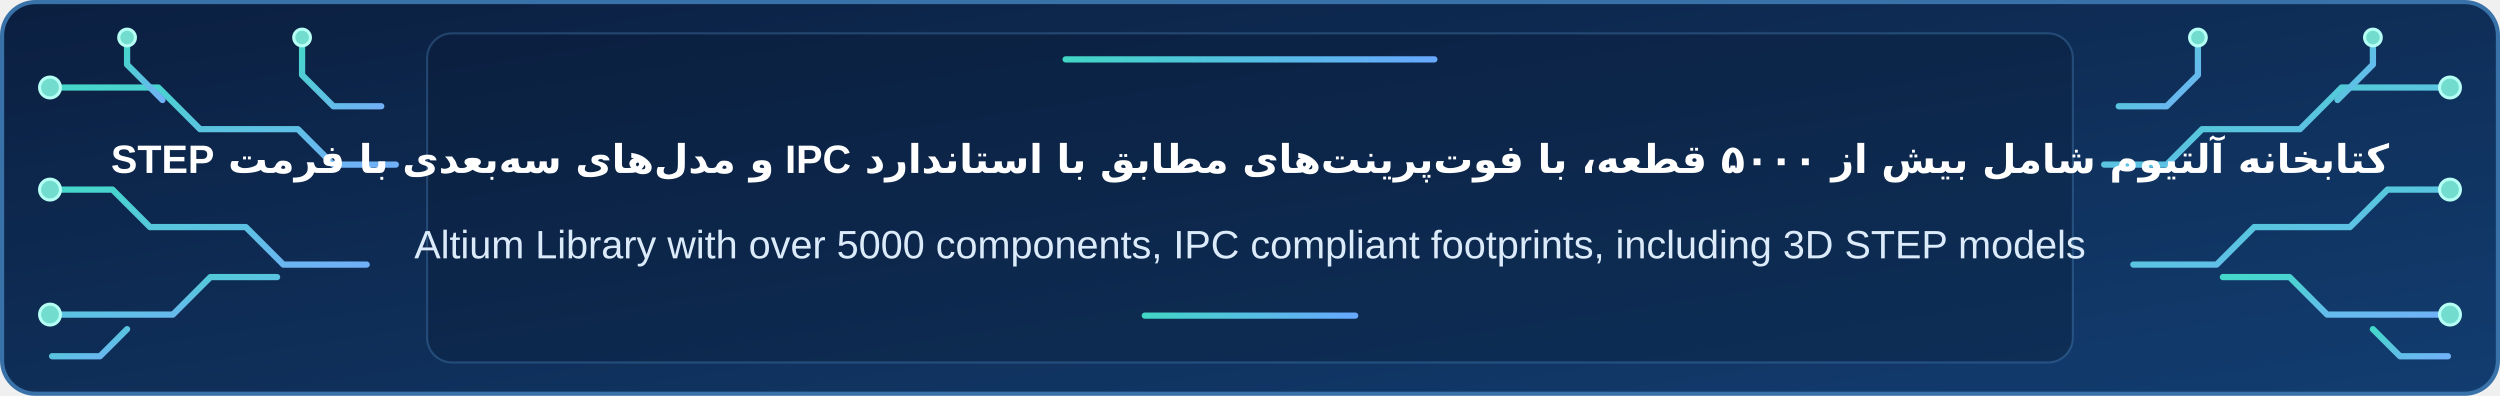
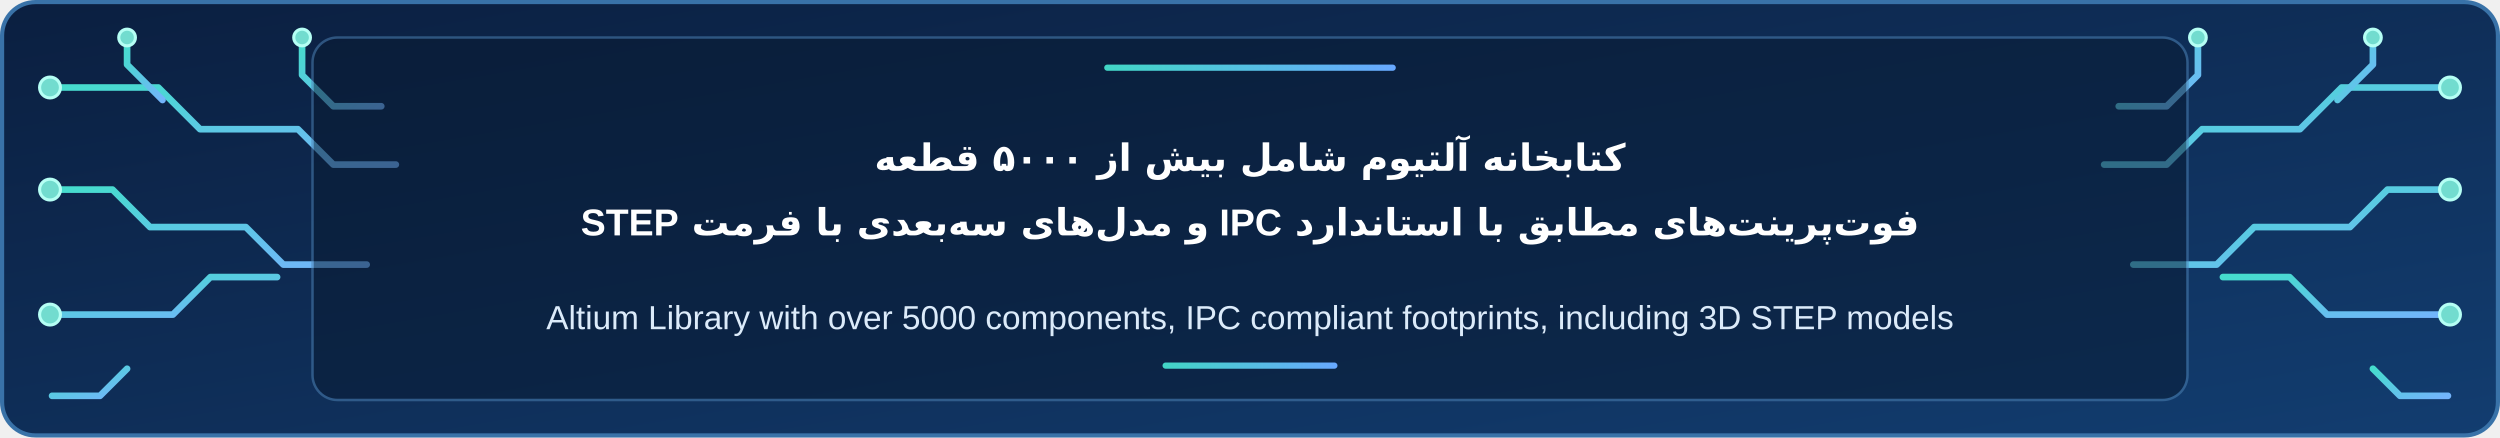
- <svg xmlns="http://www.w3.org/2000/svg" width="1200" height="190" viewBox="0 0 1200 190" role="img" aria-labelledby="title desc">
+ <svg xmlns="http://www.w3.org/2000/svg" width="1200" height="210" viewBox="0 0 1200 210" role="img" aria-labelledby="title desc">
  <defs>
    <linearGradient id="bg" x1="0" y1="0" x2="1" y2="1">
      <stop offset="0" stop-color="#0B1F40" />
      <stop offset="1" stop-color="#123D70" />
    </linearGradient>
    <linearGradient id="trace" x1="0" y1="0" x2="1" y2="1">
      <stop offset="0" stop-color="#46E0CF" />
      <stop offset="1" stop-color="#75B7FF" />
    </linearGradient>
    <linearGradient id="accent" x1="0" y1="0" x2="1" y2="0">
      <stop offset="0" stop-color="#42D6C5" />
      <stop offset="1" stop-color="#68A8FF" />
    </linearGradient>
  </defs>
-   <rect x="1" y="1" width="1198" height="188" rx="16" fill="url(#bg)" stroke="#3972A8" stroke-width="2" />
-   <g fill="none" stroke="url(#trace)" stroke-width="3" stroke-linecap="round" stroke-linejoin="round" opacity=".95">
+   <rect x="1" y="1" width="1198" height="208" rx="16" fill="url(#bg)" stroke="#3972A8" stroke-width="2" />
+   <g fill="none" stroke="url(#trace)" stroke-width="3.2" stroke-linecap="round" stroke-linejoin="round" opacity=".98">
    <path d="M24 42H76L96 62H143L160 79H190" />
    <path d="M24 91H54L72 109H118L136 127H176" />
    <path d="M24 151H83L101 133H133" />
    <path d="M61 18V31L78 48" />
    <path d="M145 18V36L160 51H183" />
-     <path d="M25 171H48L61 158" />
+     <path d="M25 190H48L61 177" />
    <path d="M1176 42H1124L1104 62H1057L1040 79H1010" />
    <path d="M1176 91H1146L1128 109H1082L1064 127H1024" />
    <path d="M1176 151H1117L1099 133H1067" />
    <path d="M1139 18V31L1122 48" />
    <path d="M1055 18V36L1040 51H1017" />
-     <path d="M1175 171H1152L1139 158" />
+     <path d="M1175 190H1152L1139 177" />
  </g>
  <g fill="#72DCCF" stroke="#B5FFF4" stroke-width="1.5">
    <circle cx="24" cy="42" r="5" />
    <circle cx="24" cy="91" r="5" />
    <circle cx="24" cy="151" r="5" />
    <circle cx="61" cy="18" r="4" />
    <circle cx="145" cy="18" r="4" />
    <circle cx="1176" cy="42" r="5" />
    <circle cx="1176" cy="91" r="5" />
    <circle cx="1176" cy="151" r="5" />
    <circle cx="1139" cy="18" r="4" />
    <circle cx="1055" cy="18" r="4" />
  </g>
-   <rect x="205" y="16" width="790" height="158" rx="12" fill="#0A1B35" opacity=".35" stroke="#4D83B5" stroke-width="1" />
-   <rect x="510" y="27" width="180" height="3" rx="1.5" fill="url(#accent)" />
-   <text x="600" y="83" text-anchor="middle" fill="#FFFFFF" font-family="Vazirmatn, Tahoma, Arial, sans-serif" font-size="19" font-weight="600" direction="rtl" unicode-bidi="plaintext">کتابخانه آلتیوم شامل بیش از ۵۰۰۰ قطعه، با فوت‌پرینت‌های مطابق با استاندارد IPC و مدل‌های سه‌بعدی با فرمت STEP</text>
-   <text x="600" y="124" text-anchor="middle" fill="#DCEBFA" font-family="Arial, Helvetica, sans-serif" font-size="19" font-weight="500">Altium Library with over 5000 components, IPC compliant footprints, including 3D STEP models</text>
-   <rect x="548" y="150" width="104" height="3" rx="1.5" fill="url(#accent)" />
+   <rect x="150" y="18" width="900" height="174" rx="12" fill="#07182F" opacity=".52" stroke="#4D83B5" stroke-width="1.2" />
+   <rect x="530" y="31" width="140" height="3" rx="1.5" fill="url(#accent)" />
+   <text x="600" y="82" text-anchor="middle" fill="#FFFFFF" font-family="Vazirmatn, Tahoma, Arial, sans-serif" font-size="18" font-weight="600" direction="rtl" unicode-bidi="plaintext">کتابخانه آلتیوم شامل بیش از ۵۰۰۰ قطعه</text>
+   <text x="600" y="113" text-anchor="middle" fill="#FFFFFF" font-family="Vazirmatn, Tahoma, Arial, sans-serif" font-size="18" font-weight="600" direction="rtl" unicode-bidi="plaintext">فوت‌پرینت‌های مطابق با استاندارد IPC و مدل‌های سه‌بعدی با فرمت STEP</text>
+   <text x="600" y="158" text-anchor="middle" fill="#DCEBFA" font-family="Arial, Helvetica, sans-serif" font-size="16" font-weight="500">Altium Library with over 5000 components, IPC compliant footprints, including 3D STEP models</text>
+   <rect x="558" y="174" width="84" height="3" rx="1.5" fill="url(#accent)" />
</svg>
